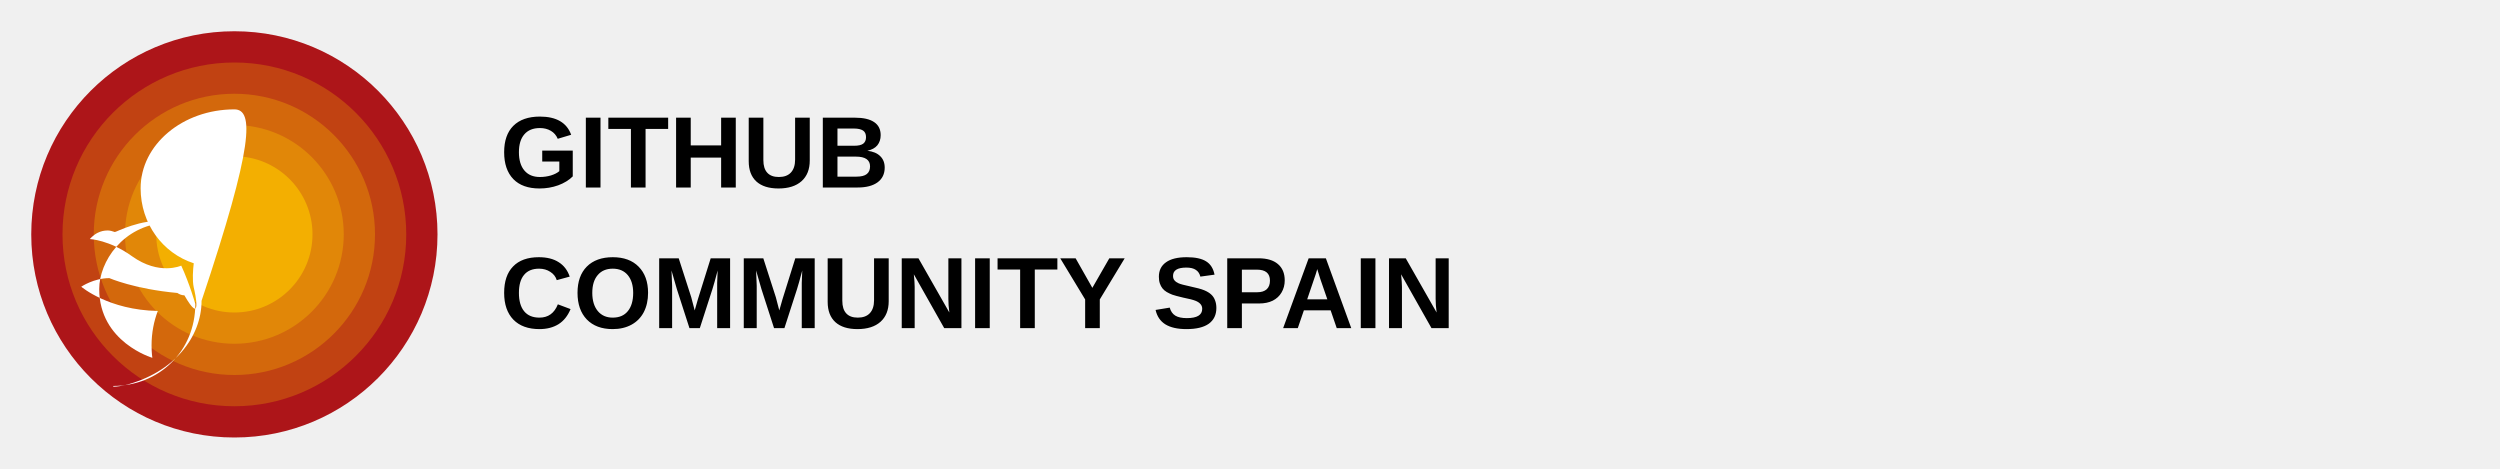
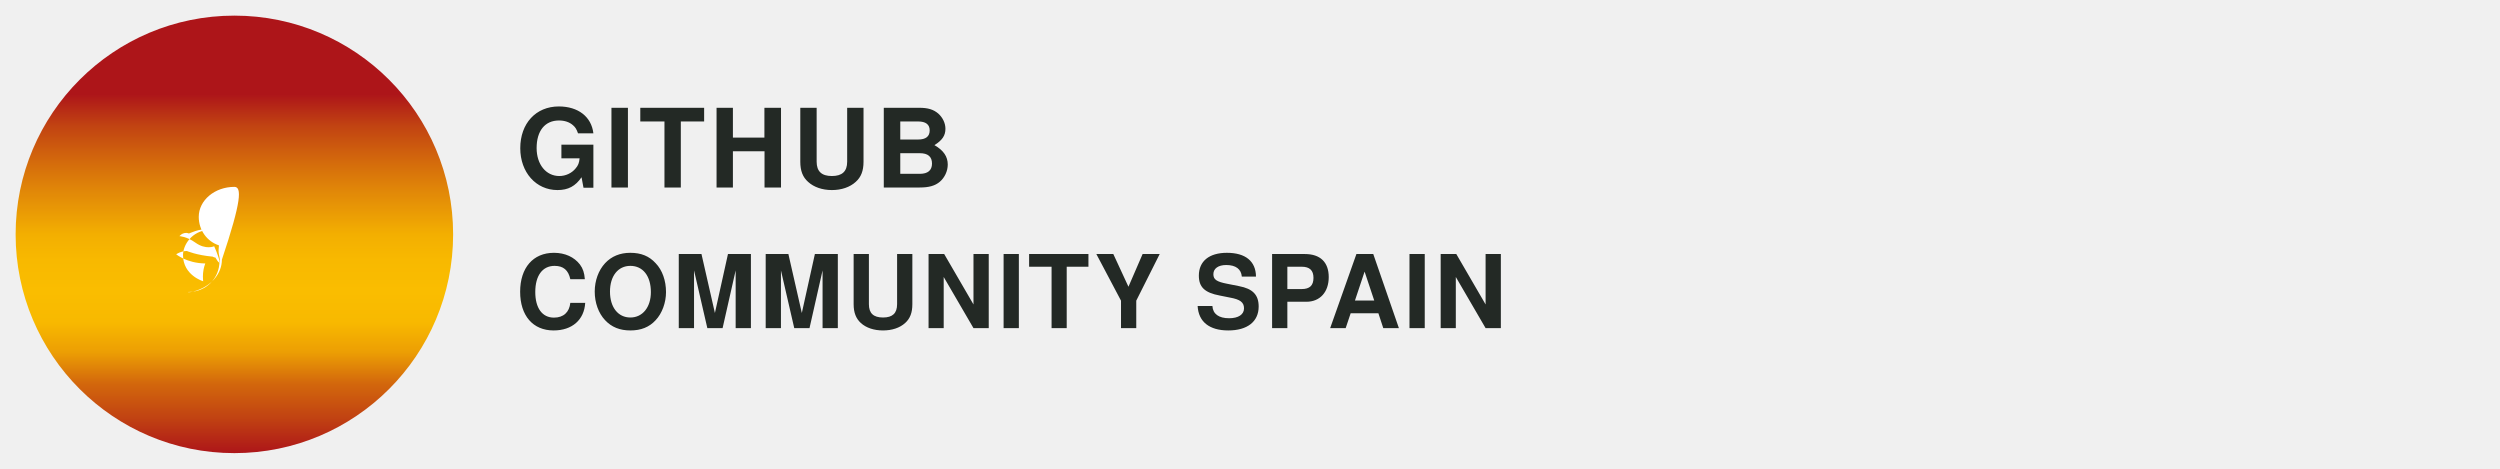
<svg xmlns="http://www.w3.org/2000/svg" viewBox="0 0 320 60" width="320" height="60">
-   <style>text{font-family:Arial,Helvetica,sans-serif}</style>
-   <circle cx="30" cy="30" r="26" fill="#ad1519" />
-   <circle cx="30" cy="30" r="22" fill="#c14212" />
-   <circle cx="30" cy="30" r="18" fill="#d3680c" />
-   <circle cx="30" cy="30" r="14" fill="#e18708" />
-   <circle cx="30" cy="30" r="10" fill="#f3af01" />
-   <path d="M30 14c-6.6 0-12 4.5-12 10.1 0 4.5 2.8 8.3 6.8 9.6-.1.8-.2 2.2 0 3.1.2.8 1.1 5-1.2 1-.3 0-.6-.1-.9-.3C17.2 37 14 35.6 14 35.6c-2 0-3.6 1.1-3.6 1.1s3.5 3 9.8 3.1c-.5 1.3-.8 2.8-.8 4.4 0 1 .1 1.6.1 1.6s-6.8-2-6.8-8.8c0-3.5 3-8.1 8.5-8.5v-.2c-3.2-.3-6.3 1.4-6.5 1.4-.3-.1-.6-.2-.9-.2-.5 0-.9.1-1.3.3-.6.3-1 .8-1 .8s2.5.1 5.4 2.2c3.5 2.5 6.3 1.2 6.3 1.2 1.1 2.4 1.8 4.9 1.8 4.9 0 6.1-4.7 10.5-10.5 10.5v.1c.5 0 1-.1 1.5-.2 6.3-1.6 9.8-6.2 9.8-10.8C32.5 18.5 32.5 14 30 14z" fill="white" />
-   <text x="64" y="24" font-size="13" font-weight="bold" fill="#000000">GITHUB</text>
-   <text x="64" y="42" font-size="13" font-weight="bold" fill="#000000">COMMUNITY SPAIN</text>
+   <defs>
+     <linearGradient id="gcs-grad-short-b" x1="30" y1="2" x2="30" y2="58" gradientUnits="userSpaceOnUse">
+       <stop offset="0.18" stop-color="#ad1519" />
+       <stop offset="0.25" stop-color="#c14212" />
+       <stop offset="0.33" stop-color="#d3680c" />
+       <stop offset="0.40" stop-color="#e18708" />
+       <stop offset="0.50" stop-color="#f3af01" />
+       <stop offset="0.56" stop-color="#f8b900" />
+       <stop offset="0.63" stop-color="#fabd00" />
+       <stop offset="0.70" stop-color="#f8b900" />
+       <stop offset="0.77" stop-color="#ec9e04" />
+       <stop offset="0.84" stop-color="#d3680c" />
+       <stop offset="0.92" stop-color="#c14212" />
+       <stop offset="1.00" stop-color="#ad1519" />
+     </linearGradient>
+   </defs>
+   <circle cx="30" cy="30" r="28" fill="url(#gcs-grad-short-b)" />
+   <g transform="translate(30,30) scale(0.38) translate(-30,-30)">
+     <path d="M30 14c-6.6 0-12 4.5-12 10.1 0 4.5 2.8 8.3 6.8 9.6-.1.8-.2 2.2 0 3.1.2.8 1.1 5-1.2 1-.3 0-.6-.1-.9-.3C17.2 37 14 35.6 14 35.6c-2 0-3.6 1.1-3.6 1.1s3.5 3 9.8 3.1c-.5 1.3-.8 2.8-.8 4.4 0 1 .1 1.6.1 1.6s-6.8-2-6.8-8.8c0-3.5 3-8.1 8.5-8.5v-.2c-3.2-.3-6.3 1.4-6.5 1.4-.3-.1-.6-.2-.9-.2-.5 0-.9.1-1.3.3-.6.3-1 .8-1 .8s2.5.1 5.4 2.2c3.5 2.5 6.3 1.2 6.3 1.2 1.1 2.4 1.8 4.9 1.8 4.9 0 6.1-4.7 10.5-10.5 10.5v.1c.5 0 1-.1 1.5-.2 6.3-1.6 9.8-6.2 9.8-10.8C32.5 18.5 32.5 14 30 14z" fill="white" />
+   </g>
+   <text x="66" y="24" font-family="'Segoe UI',Helvetica,Arial,sans-serif" font-size="14" font-weight="700" fill="#232925" letter-spacing="0.5">GITHUB</text>
+   <text x="66" y="42" font-family="'Segoe UI',Helvetica,Arial,sans-serif" font-size="13" font-weight="600" fill="#232925" letter-spacing="0.3">COMMUNITY SPAIN</text>
</svg>
